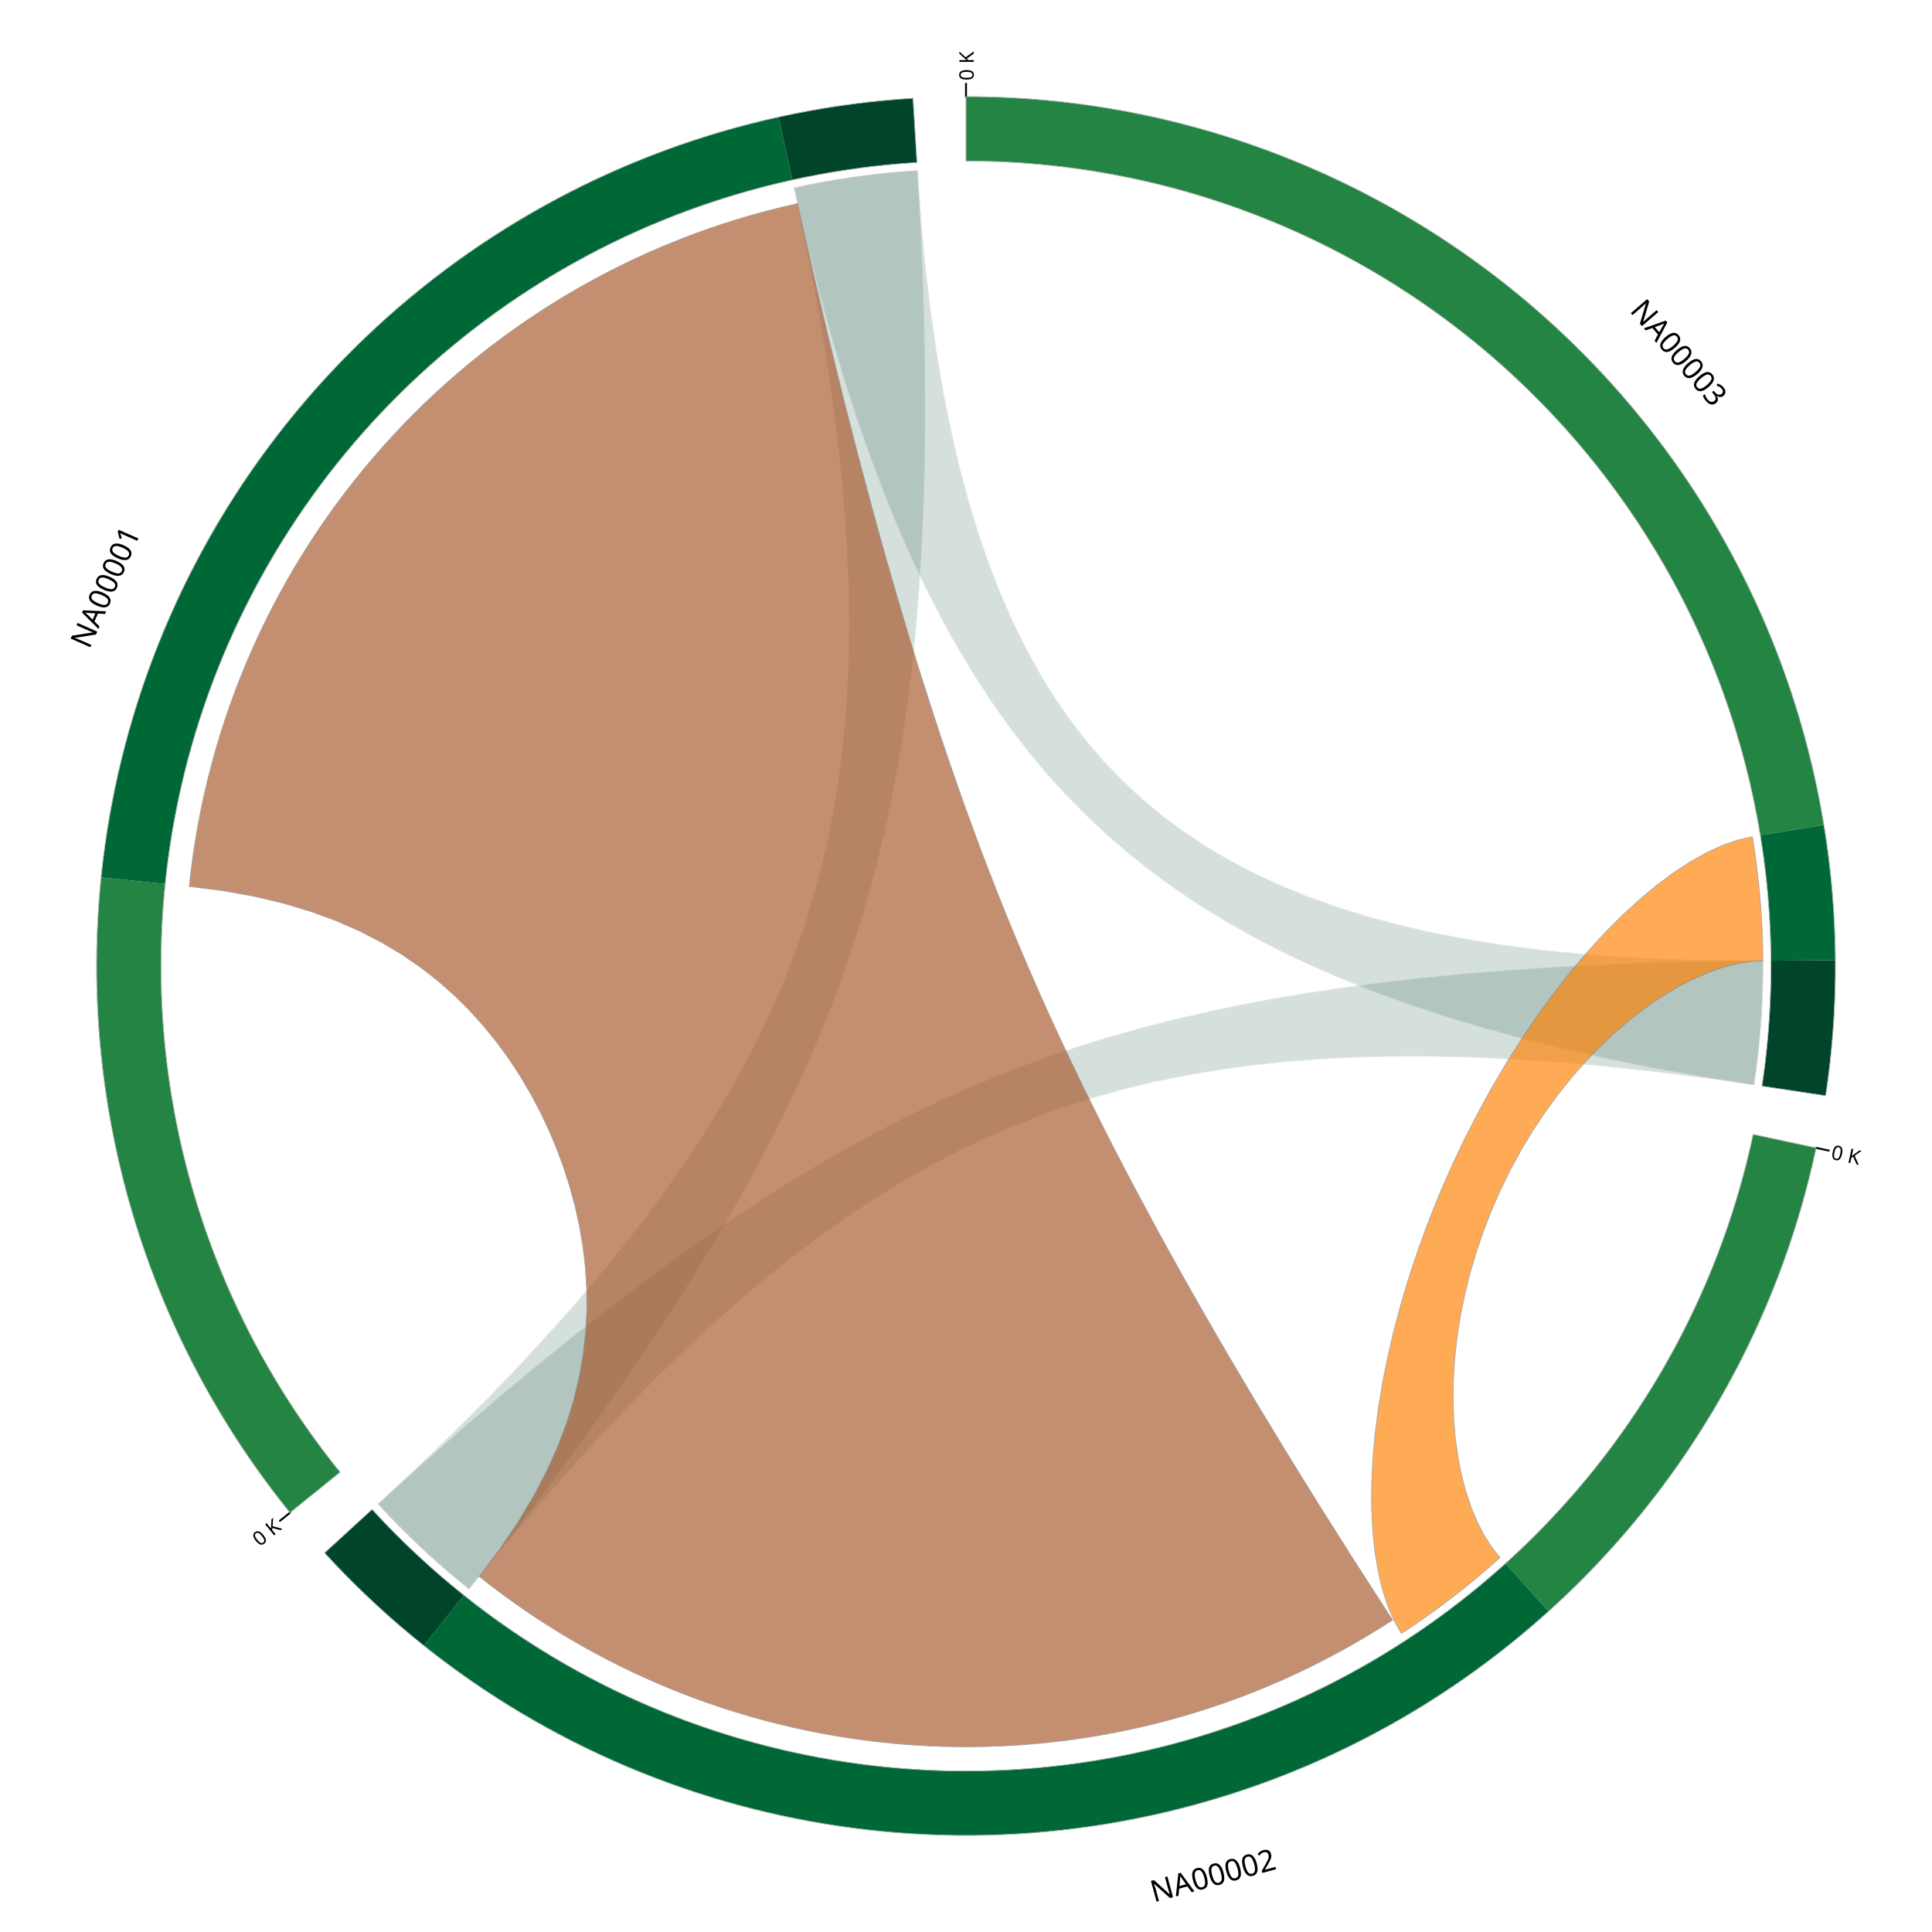
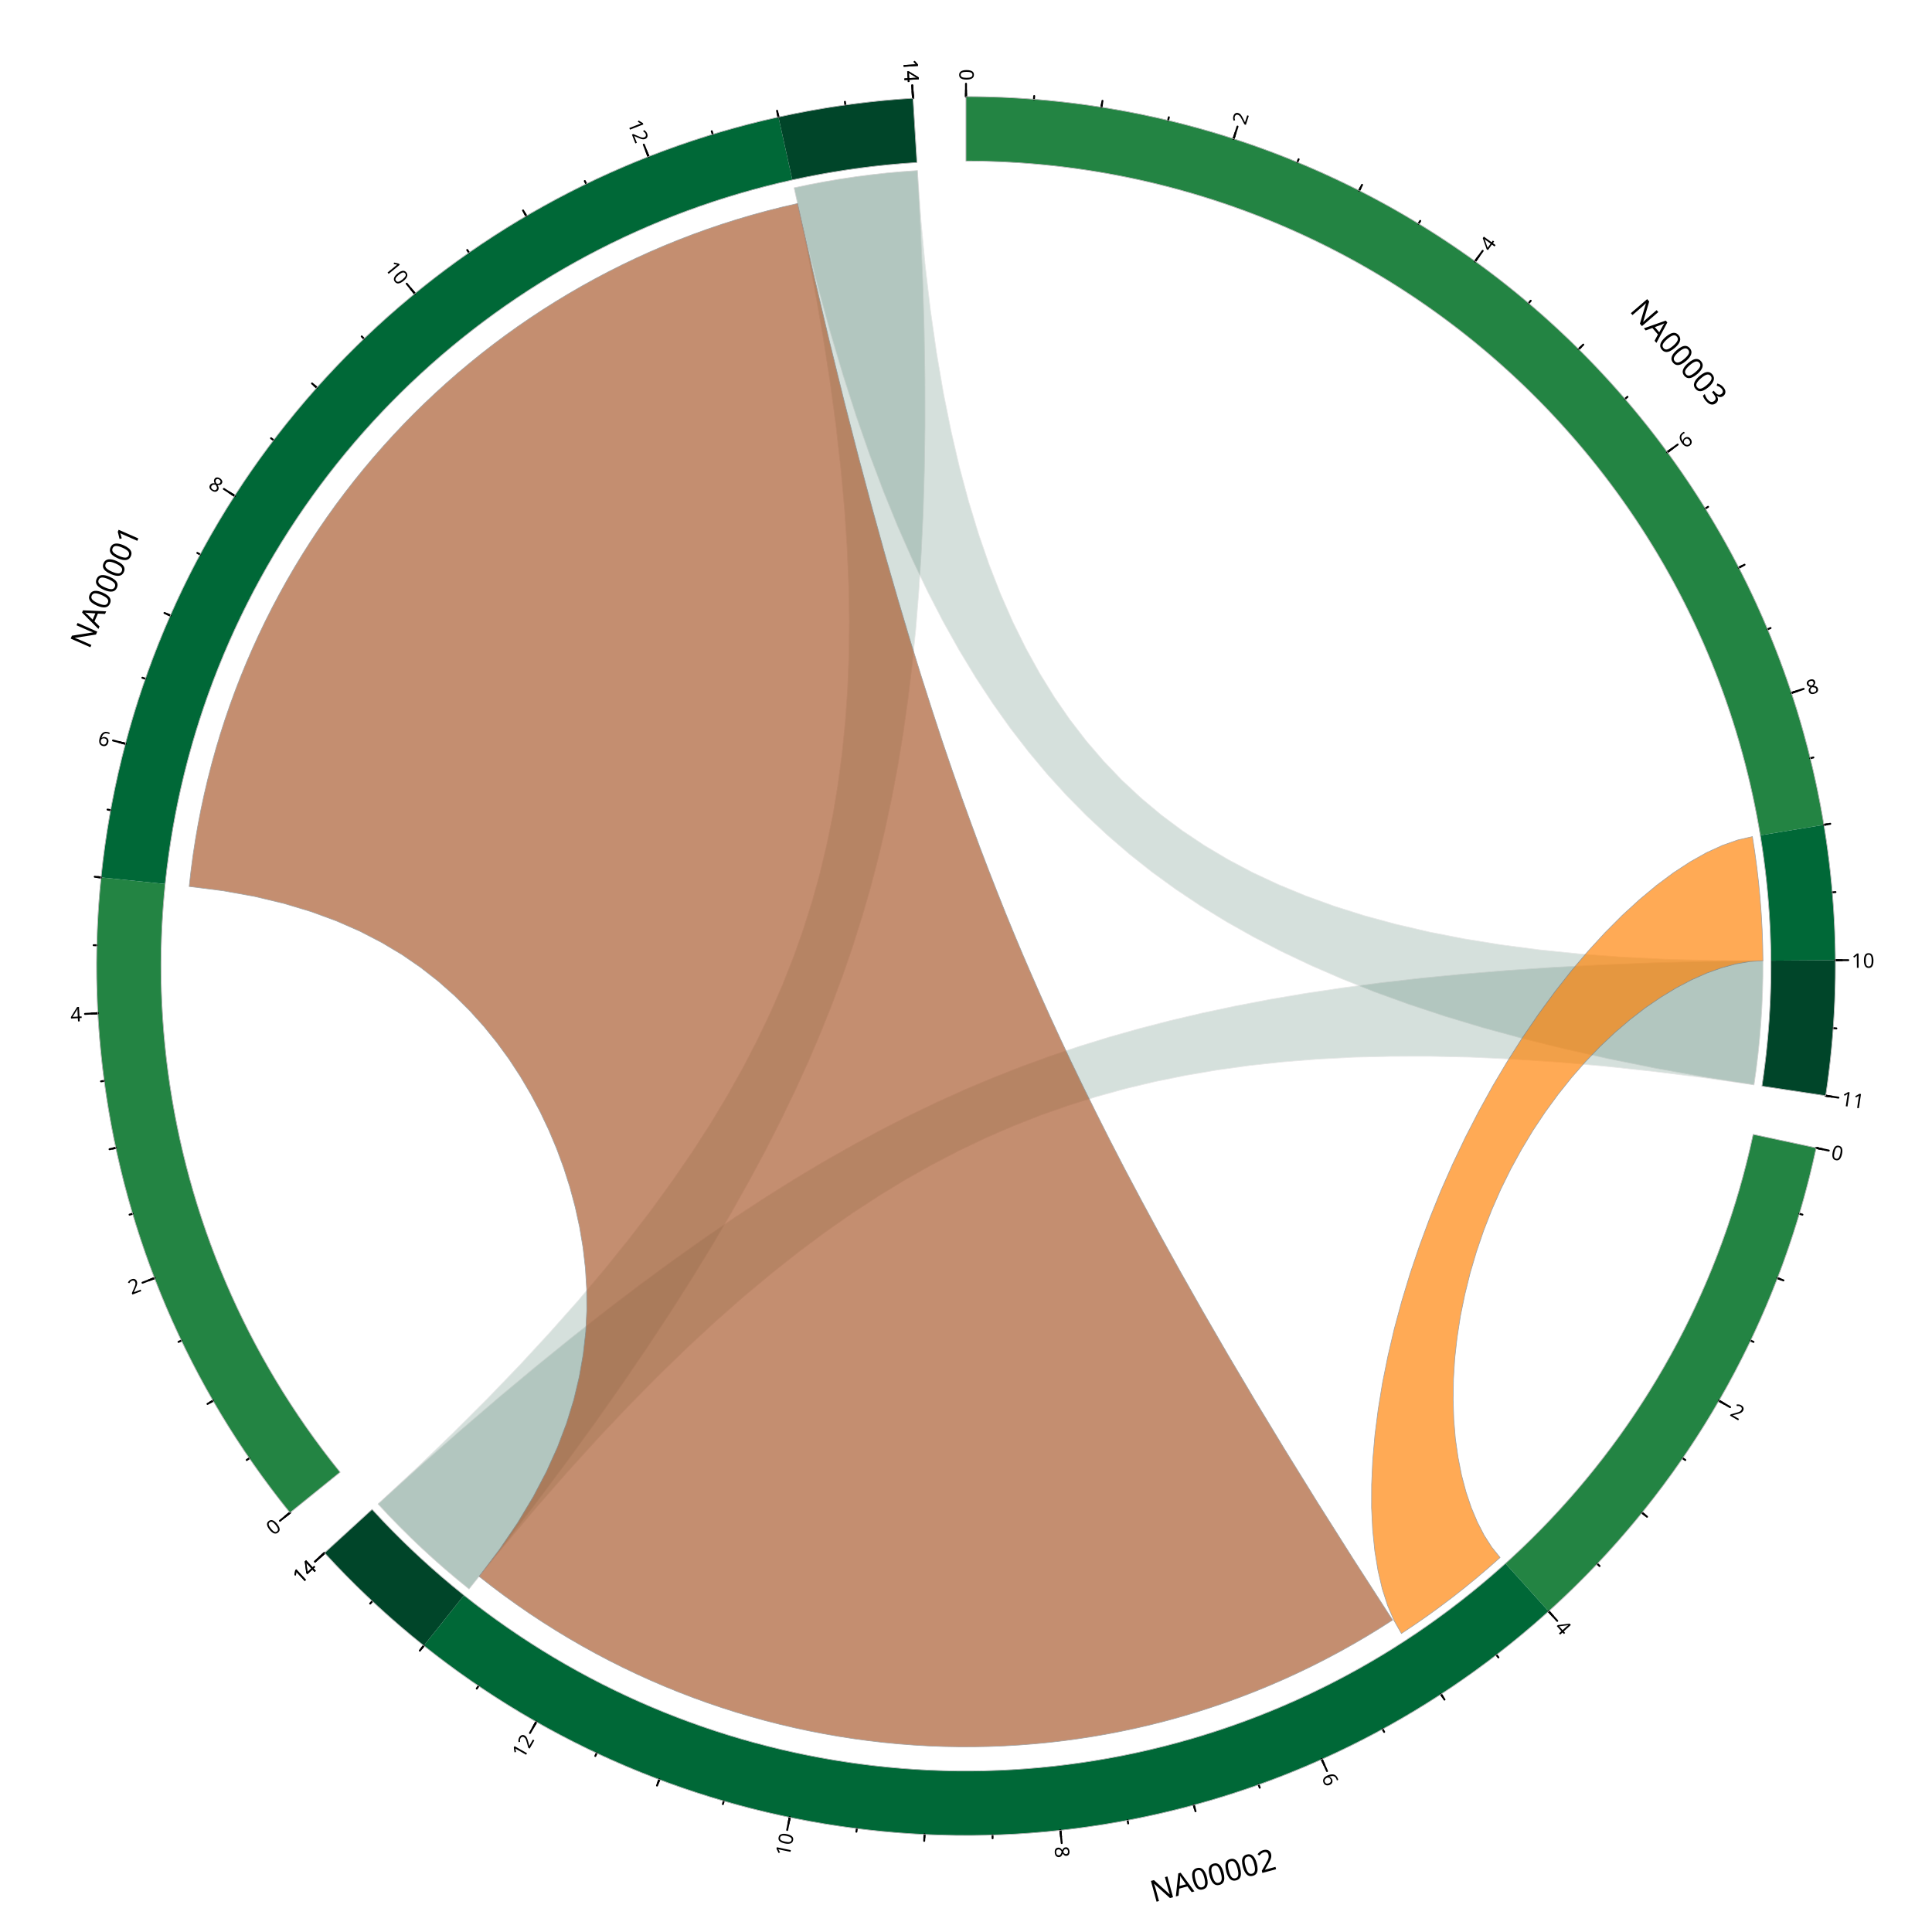
<svg xmlns="http://www.w3.org/2000/svg" width="3000px" height="3000px" version="1.1">
  <g id="bg">
    <rect x="0" y="0" width="3000px" height="3000px" style="fill:rgb(255,255,255);" />
  </g>
  <g id="ideograms">
    <path d="M1500.000,250.000 A1250.000,1250.000 40.000 0,1 2736.007,1686.510 L2834.888,1701.431 A1350.000,1350.000 0.000 0,0 1500.000,150.000 Z" style="stroke-width:1.0;stroke:rgb(189,189,189);stroke-linecap:round;fill:none;" />
    <path d="M1500.000,250.000 A1250.000,1250.000 40.000 0,1 2733.418,1297.074 L2832.092,1280.840 A1350.000,1350.000 0.000 0,0 1500.000,150.000 Z" style="stroke-linecap:round;fill:rgb(35,132,67);" />
    <path d="M2733.418,1297.074 A1250.000,1250.000 40.000 0,1 2749.972,1491.691 L2849.970,1491.026 A1350.000,1350.000 0.000 0,0 2832.092,1280.840 Z" style="stroke-linecap:round;fill:rgb(0,104,55);" />
    <path d="M2749.972,1491.691 A1250.000,1250.000 40.000 0,1 2736.007,1686.510 L2834.888,1701.431 A1350.000,1350.000 0.000 0,0 2849.970,1491.026 Z" style="stroke-linecap:round;fill:rgb(0,69,41);" />
    <text x="2594.4" y="558.4" font-size="46.8px" font-family="CMUSansSerif-DemiCondensed" style="text-anchor:middle;fill:rgb(0,0,0);" transform="rotate(409.3,2594.4,558.4)">NA00003</text>
    <line x1="1500.0" y1="150.0" x2="1500.0" y2="130.0" style="stroke-width:3.0;stroke:rgb(0,0,0);stroke-linecap:round;fill:none;" />
-     <text x="1512.0" y="125.1" font-size="31.2px" font-family="CMUSansSerif" style="text-anchor:start;fill:rgb(0,0,0);" transform="rotate(270.0,1512.0,125.1)">0 K</text>
+     <text x="1512.0" y="125.1" font-size="31.2px" font-family="CMUSansSerif" style="text-anchor:start;fill:rgb(0,0,0);" transform="rotate(270.0,1512.0,125.1)">0</text>
+     <line x1="1500.0" y1="150.0" x2="1500.0" y2="140.0" style="stroke-width:3.0;stroke:rgb(0,0,0);stroke-linecap:round;fill:none;" />
+     <line x1="1500.0" y1="150.0" x2="1500.0" y2="145.0" style="stroke-width:3.0;stroke:rgb(0,0,0);stroke-linecap:round;fill:none;" />
+     <line x1="1605.5" y1="154.1" x2="1605.9" y2="149.1" style="stroke-width:3.0;stroke:rgb(0,0,0);stroke-linecap:round;fill:none;" />
+     <line x1="1710.3" y1="166.5" x2="1711.9" y2="156.6" style="stroke-width:3.0;stroke:rgb(0,0,0);stroke-linecap:round;fill:none;" />
+     <line x1="1710.3" y1="166.5" x2="1711.1" y2="161.5" style="stroke-width:3.0;stroke:rgb(0,0,0);stroke-linecap:round;fill:none;" />
+     <line x1="1813.8" y1="187.0" x2="1815.0" y2="182.1" style="stroke-width:3.0;stroke:rgb(0,0,0);stroke-linecap:round;fill:none;" />
+     <line x1="1915.5" y1="215.5" x2="1921.6" y2="196.5" style="stroke-width:3.0;stroke:rgb(0,0,0);stroke-linecap:round;fill:none;" />
+     <text x="1934.1" y="195.3" font-size="31.2px" font-family="CMUSansSerif" style="text-anchor:start;fill:rgb(0,0,0);" transform="rotate(287.9,1934.1,195.3)">2</text>
+     <line x1="1915.5" y1="215.5" x2="1918.5" y2="206.0" style="stroke-width:3.0;stroke:rgb(0,0,0);stroke-linecap:round;fill:none;" />
+     <line x1="1915.5" y1="215.5" x2="1917.0" y2="210.8" style="stroke-width:3.0;stroke:rgb(0,0,0);stroke-linecap:round;fill:none;" />
+     <line x1="2014.5" y1="251.9" x2="2016.5" y2="247.3" style="stroke-width:3.0;stroke:rgb(0,0,0);stroke-linecap:round;fill:none;" />
+     <line x1="2110.5" y1="295.9" x2="2115.0" y2="287.0" style="stroke-width:3.0;stroke:rgb(0,0,0);stroke-linecap:round;fill:none;" />
+     <line x1="2110.5" y1="295.9" x2="2112.7" y2="291.5" style="stroke-width:3.0;stroke:rgb(0,0,0);stroke-linecap:round;fill:none;" />
+     <line x1="2202.7" y1="347.3" x2="2205.3" y2="343.0" style="stroke-width:3.0;stroke:rgb(0,0,0);stroke-linecap:round;fill:none;" />
+     <line x1="2290.6" y1="405.7" x2="2302.3" y2="389.5" style="stroke-width:3.0;stroke:rgb(0,0,0);stroke-linecap:round;fill:none;" />
+     <text x="2314.1" y="391.9" font-size="31.2px" font-family="CMUSansSerif" style="text-anchor:start;fill:rgb(0,0,0);" transform="rotate(305.8,2314.1,391.9)">4</text>
+     <line x1="2290.6" y1="405.7" x2="2296.5" y2="397.6" style="stroke-width:3.0;stroke:rgb(0,0,0);stroke-linecap:round;fill:none;" />
+     <line x1="2290.6" y1="405.7" x2="2293.5" y2="401.7" style="stroke-width:3.0;stroke:rgb(0,0,0);stroke-linecap:round;fill:none;" />
+     <line x1="2373.7" y1="470.8" x2="2376.9" y2="467.0" style="stroke-width:3.0;stroke:rgb(0,0,0);stroke-linecap:round;fill:none;" />
+     <line x1="2451.4" y1="542.2" x2="2458.5" y2="535.1" style="stroke-width:3.0;stroke:rgb(0,0,0);stroke-linecap:round;fill:none;" />
+     <line x1="2451.4" y1="542.2" x2="2454.9" y2="538.7" style="stroke-width:3.0;stroke:rgb(0,0,0);stroke-linecap:round;fill:none;" />
+     <line x1="2523.3" y1="619.5" x2="2527.1" y2="616.2" style="stroke-width:3.0;stroke:rgb(0,0,0);stroke-linecap:round;fill:none;" />
+     <line x1="2589.0" y1="702.1" x2="2605.1" y2="690.3" style="stroke-width:3.0;stroke:rgb(0,0,0);stroke-linecap:round;fill:none;" />
+     <text x="2616.2" y="697.1" font-size="31.2px" font-family="CMUSansSerif" style="text-anchor:start;fill:rgb(0,0,0);" transform="rotate(323.8,2616.2,697.1)">6</text>
+     <line x1="2589.0" y1="702.1" x2="2597.1" y2="696.2" style="stroke-width:3.0;stroke:rgb(0,0,0);stroke-linecap:round;fill:none;" />
+     <line x1="2589.0" y1="702.1" x2="2593.0" y2="699.2" style="stroke-width:3.0;stroke:rgb(0,0,0);stroke-linecap:round;fill:none;" />
+     <line x1="2648.0" y1="789.7" x2="2652.3" y2="787.0" style="stroke-width:3.0;stroke:rgb(0,0,0);stroke-linecap:round;fill:none;" />
+     <line x1="2700.0" y1="881.5" x2="2708.9" y2="876.9" style="stroke-width:3.0;stroke:rgb(0,0,0);stroke-linecap:round;fill:none;" />
+     <line x1="2700.0" y1="881.5" x2="2704.4" y2="879.2" style="stroke-width:3.0;stroke:rgb(0,0,0);stroke-linecap:round;fill:none;" />
+     <line x1="2744.6" y1="977.2" x2="2749.3" y2="975.2" style="stroke-width:3.0;stroke:rgb(0,0,0);stroke-linecap:round;fill:none;" />
+     <line x1="2781.7" y1="1076.0" x2="2800.7" y2="1069.7" style="stroke-width:3.0;stroke:rgb(0,0,0);stroke-linecap:round;fill:none;" />
+     <text x="2809.1" y="1079.6" font-size="31.2px" font-family="CMUSansSerif" style="text-anchor:start;fill:rgb(0,0,0);" transform="rotate(341.7,2809.1,1079.6)">8</text>
+     <line x1="2781.7" y1="1076.0" x2="2791.2" y2="1072.9" style="stroke-width:3.0;stroke:rgb(0,0,0);stroke-linecap:round;fill:none;" />
+     <line x1="2781.7" y1="1076.0" x2="2786.4" y2="1074.4" style="stroke-width:3.0;stroke:rgb(0,0,0);stroke-linecap:round;fill:none;" />
+     <line x1="2810.9" y1="1177.4" x2="2815.8" y2="1176.2" style="stroke-width:3.0;stroke:rgb(0,0,0);stroke-linecap:round;fill:none;" />
+     <line x1="2832.1" y1="1280.8" x2="2842.0" y2="1279.2" style="stroke-width:3.0;stroke:rgb(0,0,0);stroke-linecap:round;fill:none;" />
+     <line x1="2832.1" y1="1280.8" x2="2837.0" y2="1280.0" style="stroke-width:3.0;stroke:rgb(0,0,0);stroke-linecap:round;fill:none;" />
+     <line x1="2845.1" y1="1385.6" x2="2850.1" y2="1385.2" style="stroke-width:3.0;stroke:rgb(0,0,0);stroke-linecap:round;fill:none;" />
+     <line x1="2850.0" y1="1491.0" x2="2870.0" y2="1490.9" style="stroke-width:3.0;stroke:rgb(0,0,0);stroke-linecap:round;fill:none;" />
+     <text x="2875.0" y="1502.9" font-size="31.2px" font-family="CMUSansSerif" style="text-anchor:start;fill:rgb(0,0,0);" transform="rotate(359.6,2875.0,1502.9)">10</text>
+     <line x1="2850.0" y1="1491.0" x2="2860.0" y2="1491.0" style="stroke-width:3.0;stroke:rgb(0,0,0);stroke-linecap:round;fill:none;" />
+     <line x1="2850.0" y1="1491.0" x2="2855.0" y2="1491.0" style="stroke-width:3.0;stroke:rgb(0,0,0);stroke-linecap:round;fill:none;" />
+     <line x1="2846.5" y1="1596.5" x2="2851.5" y2="1596.9" style="stroke-width:3.0;stroke:rgb(0,0,0);stroke-linecap:round;fill:none;" />
+     <line x1="2834.9" y1="1701.4" x2="2844.8" y2="1702.9" style="stroke-width:3.0;stroke:rgb(0,0,0);stroke-linecap:round;fill:none;" />
+     <line x1="2834.9" y1="1701.4" x2="2839.8" y2="1702.2" style="stroke-width:3.0;stroke:rgb(0,0,0);stroke-linecap:round;fill:none;" />
+     <line x1="2834.9" y1="1701.4" x2="2854.7" y2="1704.4" style="stroke-width:3.0;stroke:rgb(0,0,0);stroke-linecap:round;fill:none;" />
+     <text x="2857.8" y="1716.5" font-size="31.2px" font-family="CMUSansSerif" style="text-anchor:start;fill:rgb(0,0,0);" transform="rotate(8.6,2857.8,1716.5)">11</text>
    <path d="M1500.000,250.000 A1250.000,1250.000 40.000 0,1 2736.007,1686.510 L2834.888,1701.431 A1350.000,1350.000 0.000 0,0 1500.000,150.000 Z" style="stroke-width:1.0;stroke:rgb(189,189,189);stroke-linecap:round;fill:none;" />
    <path d="M2722.338,1761.515 A1250.000,1250.000 40.000 0,1 577.771,2343.797 L503.992,2411.301 A1350.000,1350.000 0.000 0,0 2820.125,1782.436 Z" style="stroke-width:1.0;stroke:rgb(189,189,189);stroke-linecap:round;fill:none;" />
    <path d="M2722.338,1761.515 A1250.000,1250.000 40.000 0,1 2337.648,2427.818 L2404.659,2502.044 A1350.000,1350.000 0.000 0,0 2820.125,1782.436 Z" style="stroke-linecap:round;fill:rgb(35,132,67);" />
    <path d="M2337.648,2427.818 A1250.000,1250.000 40.000 0,1 720.474,2477.159 L658.112,2555.331 A1350.000,1350.000 0.000 0,0 2404.659,2502.044 Z" style="stroke-linecap:round;fill:rgb(0,104,55);" />
    <path d="M720.474,2477.159 A1250.000,1250.000 40.000 0,1 577.771,2343.797 L503.992,2411.301 A1350.000,1350.000 0.000 0,0 658.112,2555.331 Z" style="stroke-linecap:round;fill:rgb(0,69,41);" />
    <text x="1887.7" y="2928.0" font-size="46.8px" font-family="CMUSansSerif-DemiCondensed" style="text-anchor:middle;fill:rgb(0,0,0);" transform="rotate(-15.2,1887.7,2928.0)">NA00002</text>
    <line x1="2820.1" y1="1782.4" x2="2839.7" y2="1786.6" style="stroke-width:3.0;stroke:rgb(0,0,0);stroke-linecap:round;fill:none;" />
-     <text x="2842.0" y="1799.4" font-size="31.2px" font-family="CMUSansSerif" style="text-anchor:start;fill:rgb(0,0,0);" transform="rotate(12.1,2842.0,1799.4)">0 K</text>
+     <text x="2842.0" y="1799.4" font-size="31.2px" font-family="CMUSansSerif" style="text-anchor:start;fill:rgb(0,0,0);" transform="rotate(12.1,2842.0,1799.4)">0</text>
+     <line x1="2820.1" y1="1782.4" x2="2829.9" y2="1784.5" style="stroke-width:3.0;stroke:rgb(0,0,0);stroke-linecap:round;fill:none;" />
+     <line x1="2820.1" y1="1782.4" x2="2825.0" y2="1783.5" style="stroke-width:3.0;stroke:rgb(0,0,0);stroke-linecap:round;fill:none;" />
+     <line x1="2794.0" y1="1884.7" x2="2798.8" y2="1886.1" style="stroke-width:3.0;stroke:rgb(0,0,0);stroke-linecap:round;fill:none;" />
+     <line x1="2760.0" y1="1984.6" x2="2769.3" y2="1988.2" style="stroke-width:3.0;stroke:rgb(0,0,0);stroke-linecap:round;fill:none;" />
+     <line x1="2760.0" y1="1984.6" x2="2764.7" y2="1986.4" style="stroke-width:3.0;stroke:rgb(0,0,0);stroke-linecap:round;fill:none;" />
+     <line x1="2718.3" y1="2081.6" x2="2722.8" y2="2083.7" style="stroke-width:3.0;stroke:rgb(0,0,0);stroke-linecap:round;fill:none;" />
+     <line x1="2669.1" y1="2175.0" x2="2686.5" y2="2185.0" style="stroke-width:3.0;stroke:rgb(0,0,0);stroke-linecap:round;fill:none;" />
+     <text x="2685.0" y="2197.4" font-size="31.2px" font-family="CMUSansSerif" style="text-anchor:start;fill:rgb(0,0,0);" transform="rotate(30.0,2685.0,2197.4)">2</text>
+     <line x1="2669.1" y1="2175.0" x2="2677.8" y2="2180.0" style="stroke-width:3.0;stroke:rgb(0,0,0);stroke-linecap:round;fill:none;" />
+     <line x1="2669.1" y1="2175.0" x2="2673.5" y2="2177.5" style="stroke-width:3.0;stroke:rgb(0,0,0);stroke-linecap:round;fill:none;" />
+     <line x1="2612.8" y1="2264.3" x2="2616.9" y2="2267.1" style="stroke-width:3.0;stroke:rgb(0,0,0);stroke-linecap:round;fill:none;" />
+     <line x1="2549.7" y1="2348.9" x2="2557.5" y2="2355.2" style="stroke-width:3.0;stroke:rgb(0,0,0);stroke-linecap:round;fill:none;" />
+     <line x1="2549.7" y1="2348.9" x2="2553.6" y2="2352.0" style="stroke-width:3.0;stroke:rgb(0,0,0);stroke-linecap:round;fill:none;" />
+     <line x1="2480.2" y1="2428.3" x2="2483.8" y2="2431.7" style="stroke-width:3.0;stroke:rgb(0,0,0);stroke-linecap:round;fill:none;" />
+     <line x1="2404.7" y1="2502.0" x2="2418.1" y2="2516.9" style="stroke-width:3.0;stroke:rgb(0,0,0);stroke-linecap:round;fill:none;" />
+     <text x="2413.2" y="2527.9" font-size="31.2px" font-family="CMUSansSerif" style="text-anchor:start;fill:rgb(0,0,0);" transform="rotate(47.9,2413.2,2527.9)">4</text>
+     <line x1="2404.7" y1="2502.0" x2="2411.4" y2="2509.5" style="stroke-width:3.0;stroke:rgb(0,0,0);stroke-linecap:round;fill:none;" />
+     <line x1="2404.7" y1="2502.0" x2="2408.0" y2="2505.8" style="stroke-width:3.0;stroke:rgb(0,0,0);stroke-linecap:round;fill:none;" />
+     <line x1="2323.6" y1="2569.7" x2="2326.7" y2="2573.6" style="stroke-width:3.0;stroke:rgb(0,0,0);stroke-linecap:round;fill:none;" />
+     <line x1="2237.5" y1="2630.7" x2="2243.0" y2="2639.1" style="stroke-width:3.0;stroke:rgb(0,0,0);stroke-linecap:round;fill:none;" />
+     <line x1="2237.5" y1="2630.7" x2="2240.3" y2="2634.9" style="stroke-width:3.0;stroke:rgb(0,0,0);stroke-linecap:round;fill:none;" />
+     <line x1="2146.9" y1="2684.9" x2="2149.3" y2="2689.3" style="stroke-width:3.0;stroke:rgb(0,0,0);stroke-linecap:round;fill:none;" />
+     <line x1="2052.4" y1="2731.8" x2="2060.6" y2="2750.1" style="stroke-width:3.0;stroke:rgb(0,0,0);stroke-linecap:round;fill:none;" />
+     <text x="2051.6" y="2759.5" font-size="31.2px" font-family="CMUSansSerif" style="text-anchor:start;fill:rgb(0,0,0);" transform="rotate(65.8,2051.6,2759.5)">6</text>
+     <line x1="2052.4" y1="2731.8" x2="2056.5" y2="2740.9" style="stroke-width:3.0;stroke:rgb(0,0,0);stroke-linecap:round;fill:none;" />
+     <line x1="2052.4" y1="2731.8" x2="2054.4" y2="2736.4" style="stroke-width:3.0;stroke:rgb(0,0,0);stroke-linecap:round;fill:none;" />
+     <line x1="1954.4" y1="2771.2" x2="1956.1" y2="2775.9" style="stroke-width:3.0;stroke:rgb(0,0,0);stroke-linecap:round;fill:none;" />
+     <line x1="1853.7" y1="2802.8" x2="1856.4" y2="2812.5" style="stroke-width:3.0;stroke:rgb(0,0,0);stroke-linecap:round;fill:none;" />
+     <line x1="1853.7" y1="2802.8" x2="1855.0" y2="2807.7" style="stroke-width:3.0;stroke:rgb(0,0,0);stroke-linecap:round;fill:none;" />
+     <line x1="1750.9" y1="2826.5" x2="1751.8" y2="2831.4" style="stroke-width:3.0;stroke:rgb(0,0,0);stroke-linecap:round;fill:none;" />
+     <line x1="1646.5" y1="2842.0" x2="1648.6" y2="2861.9" style="stroke-width:3.0;stroke:rgb(0,0,0);stroke-linecap:round;fill:none;" />
+     <text x="1637.2" y="2868.1" font-size="31.2px" font-family="CMUSansSerif" style="text-anchor:start;fill:rgb(0,0,0);" transform="rotate(83.8,1637.2,2868.1)">8</text>
+     <line x1="1646.5" y1="2842.0" x2="1647.6" y2="2852.0" style="stroke-width:3.0;stroke:rgb(0,0,0);stroke-linecap:round;fill:none;" />
+     <line x1="1646.5" y1="2842.0" x2="1647.0" y2="2847.0" style="stroke-width:3.0;stroke:rgb(0,0,0);stroke-linecap:round;fill:none;" />
+     <line x1="1541.2" y1="2849.4" x2="1541.3" y2="2854.4" style="stroke-width:3.0;stroke:rgb(0,0,0);stroke-linecap:round;fill:none;" />
+     <line x1="1435.6" y1="2848.5" x2="1435.1" y2="2858.5" style="stroke-width:3.0;stroke:rgb(0,0,0);stroke-linecap:round;fill:none;" />
+     <line x1="1435.6" y1="2848.5" x2="1435.4" y2="2853.5" style="stroke-width:3.0;stroke:rgb(0,0,0);stroke-linecap:round;fill:none;" />
+     <line x1="1330.5" y1="2839.3" x2="1329.8" y2="2844.3" style="stroke-width:3.0;stroke:rgb(0,0,0);stroke-linecap:round;fill:none;" />
+     <line x1="1226.3" y1="2822.0" x2="1222.3" y2="2841.6" style="stroke-width:3.0;stroke:rgb(0,0,0);stroke-linecap:round;fill:none;" />
+     <text x="1233.0" y="2848.8" font-size="31.2px" font-family="CMUSansSerif" style="text-anchor:end;fill:rgb(0,0,0);" transform="rotate(-78.3,1233.0,2848.8)">10</text>
+     <line x1="1226.3" y1="2822.0" x2="1224.3" y2="2831.8" style="stroke-width:3.0;stroke:rgb(0,0,0);stroke-linecap:round;fill:none;" />
+     <line x1="1226.3" y1="2822.0" x2="1225.3" y2="2826.9" style="stroke-width:3.0;stroke:rgb(0,0,0);stroke-linecap:round;fill:none;" />
+     <line x1="1123.9" y1="2796.6" x2="1122.5" y2="2801.4" style="stroke-width:3.0;stroke:rgb(0,0,0);stroke-linecap:round;fill:none;" />
+     <line x1="1023.8" y1="2763.2" x2="1020.2" y2="2772.6" style="stroke-width:3.0;stroke:rgb(0,0,0);stroke-linecap:round;fill:none;" />
+     <line x1="1023.8" y1="2763.2" x2="1022.0" y2="2767.9" style="stroke-width:3.0;stroke:rgb(0,0,0);stroke-linecap:round;fill:none;" />
+     <line x1="926.5" y1="2722.1" x2="924.4" y2="2726.7" style="stroke-width:3.0;stroke:rgb(0,0,0);stroke-linecap:round;fill:none;" />
+     <line x1="832.8" y1="2673.6" x2="822.9" y2="2691.0" style="stroke-width:3.0;stroke:rgb(0,0,0);stroke-linecap:round;fill:none;" />
+     <text x="830.5" y="2701.0" font-size="31.2px" font-family="CMUSansSerif" style="text-anchor:end;fill:rgb(0,0,0);" transform="rotate(-60.4,830.5,2701.0)">12</text>
+     <line x1="832.8" y1="2673.6" x2="827.8" y2="2682.3" style="stroke-width:3.0;stroke:rgb(0,0,0);stroke-linecap:round;fill:none;" />
+     <line x1="832.8" y1="2673.6" x2="830.3" y2="2677.9" style="stroke-width:3.0;stroke:rgb(0,0,0);stroke-linecap:round;fill:none;" />
+     <line x1="743.1" y1="2617.9" x2="740.3" y2="2622.0" style="stroke-width:3.0;stroke:rgb(0,0,0);stroke-linecap:round;fill:none;" />
+     <line x1="658.1" y1="2555.3" x2="651.9" y2="2563.1" style="stroke-width:3.0;stroke:rgb(0,0,0);stroke-linecap:round;fill:none;" />
+     <line x1="658.1" y1="2555.3" x2="655.0" y2="2559.2" style="stroke-width:3.0;stroke:rgb(0,0,0);stroke-linecap:round;fill:none;" />
+     <line x1="578.2" y1="2486.3" x2="574.8" y2="2490.0" style="stroke-width:3.0;stroke:rgb(0,0,0);stroke-linecap:round;fill:none;" />
+     <line x1="504.0" y1="2411.3" x2="489.2" y2="2424.8" style="stroke-width:3.0;stroke:rgb(0,0,0);stroke-linecap:round;fill:none;" />
+     <text x="493.3" y="2436.6" font-size="31.2px" font-family="CMUSansSerif" style="text-anchor:end;fill:rgb(0,0,0);" transform="rotate(-42.5,493.3,2436.6)">14</text>
+     <line x1="504.0" y1="2411.3" x2="496.6" y2="2418.1" style="stroke-width:3.0;stroke:rgb(0,0,0);stroke-linecap:round;fill:none;" />
+     <line x1="504.0" y1="2411.3" x2="500.3" y2="2414.7" style="stroke-width:3.0;stroke:rgb(0,0,0);stroke-linecap:round;fill:none;" />
+     <line x1="504.0" y1="2411.3" x2="489.2" y2="2424.8" style="stroke-width:3.0;stroke:rgb(0,0,0);stroke-linecap:round;fill:none;" />
+     <text x="493.3" y="2436.6" font-size="31.2px" font-family="CMUSansSerif" style="text-anchor:end;fill:rgb(0,0,0);" transform="rotate(-42.5,493.3,2436.6)">14</text>
    <path d="M2722.338,1761.515 A1250.000,1250.000 40.000 0,1 577.771,2343.797 L503.992,2411.301 A1350.000,1350.000 0.000 0,0 2820.125,1782.436 Z" style="stroke-width:1.0;stroke:rgb(189,189,189);stroke-linecap:round;fill:none;" />
    <path d="M528.045,2286.005 A1250.000,1250.000 40.000 0,1 1423.795,252.325 L1417.699,152.511 A1350.000,1350.000 0.000 0,0 450.288,2348.885 Z" style="stroke-width:1.0;stroke:rgb(189,189,189);stroke-linecap:round;fill:none;" />
    <path d="M528.045,2286.005 A1250.000,1250.000 40.000 0,1 256.505,1372.645 L157.025,1362.457 A1350.000,1350.000 0.000 0,0 450.288,2348.885 Z" style="stroke-linecap:round;fill:rgb(35,132,67);" />
    <path d="M256.505,1372.645 A1250.000,1250.000 40.000 0,1 1230.365,279.428 L1208.794,181.782 A1350.000,1350.000 0.000 0,0 157.025,1362.457 Z" style="stroke-linecap:round;fill:rgb(0,104,55);" />
    <path d="M1230.365,279.428 A1250.000,1250.000 40.000 0,1 1423.795,252.325 L1417.699,152.511 A1350.000,1350.000 0.000 0,0 1208.794,181.782 Z" style="stroke-linecap:round;fill:rgb(0,69,41);" />
    <text x="178.7" y="918.0" font-size="46.8px" font-family="CMUSansSerif-DemiCondensed" style="text-anchor:middle;fill:rgb(0,0,0);" transform="rotate(-66.2,178.7,918.0)">NA00001</text>
    <line x1="450.3" y1="2348.9" x2="434.7" y2="2361.5" style="stroke-width:3.0;stroke:rgb(0,0,0);stroke-linecap:round;fill:none;" />
-     <text x="438.4" y="2373.9" font-size="31.2px" font-family="CMUSansSerif" style="text-anchor:end;fill:rgb(0,0,0);" transform="rotate(-39.0,438.4,2373.9)">0 K</text>
+     <text x="438.4" y="2373.9" font-size="31.2px" font-family="CMUSansSerif" style="text-anchor:end;fill:rgb(0,0,0);" transform="rotate(-39.0,438.4,2373.9)">0</text>
+     <line x1="450.3" y1="2348.9" x2="442.5" y2="2355.2" style="stroke-width:3.0;stroke:rgb(0,0,0);stroke-linecap:round;fill:none;" />
+     <line x1="450.3" y1="2348.9" x2="446.4" y2="2352.0" style="stroke-width:3.0;stroke:rgb(0,0,0);stroke-linecap:round;fill:none;" />
+     <line x1="387.2" y1="2264.3" x2="383.1" y2="2267.1" style="stroke-width:3.0;stroke:rgb(0,0,0);stroke-linecap:round;fill:none;" />
+     <line x1="330.9" y1="2175.0" x2="322.2" y2="2180.0" style="stroke-width:3.0;stroke:rgb(0,0,0);stroke-linecap:round;fill:none;" />
+     <line x1="330.9" y1="2175.0" x2="326.5" y2="2177.5" style="stroke-width:3.0;stroke:rgb(0,0,0);stroke-linecap:round;fill:none;" />
+     <line x1="281.7" y1="2081.6" x2="277.2" y2="2083.7" style="stroke-width:3.0;stroke:rgb(0,0,0);stroke-linecap:round;fill:none;" />
+     <line x1="240.0" y1="1984.6" x2="221.3" y2="1991.8" style="stroke-width:3.0;stroke:rgb(0,0,0);stroke-linecap:round;fill:none;" />
+     <text x="220.8" y="2004.3" font-size="31.2px" font-family="CMUSansSerif" style="text-anchor:end;fill:rgb(0,0,0);" transform="rotate(-21.0,220.8,2004.3)">2</text>
+     <line x1="240.0" y1="1984.6" x2="230.7" y2="1988.2" style="stroke-width:3.0;stroke:rgb(0,0,0);stroke-linecap:round;fill:none;" />
+     <line x1="240.0" y1="1984.6" x2="235.3" y2="1986.4" style="stroke-width:3.0;stroke:rgb(0,0,0);stroke-linecap:round;fill:none;" />
+     <line x1="206.0" y1="1884.7" x2="201.2" y2="1886.1" style="stroke-width:3.0;stroke:rgb(0,0,0);stroke-linecap:round;fill:none;" />
+     <line x1="179.9" y1="1782.4" x2="170.1" y2="1784.5" style="stroke-width:3.0;stroke:rgb(0,0,0);stroke-linecap:round;fill:none;" />
+     <line x1="179.9" y1="1782.4" x2="175.0" y2="1783.5" style="stroke-width:3.0;stroke:rgb(0,0,0);stroke-linecap:round;fill:none;" />
+     <line x1="161.8" y1="1678.4" x2="156.9" y2="1679.1" style="stroke-width:3.0;stroke:rgb(0,0,0);stroke-linecap:round;fill:none;" />
+     <line x1="152.0" y1="1573.3" x2="132.0" y2="1574.4" style="stroke-width:3.0;stroke:rgb(0,0,0);stroke-linecap:round;fill:none;" />
+     <text x="127.7" y="1585.7" font-size="31.2px" font-family="CMUSansSerif" style="text-anchor:end;fill:rgb(0,0,0);" transform="rotate(-3.1,127.7,1585.7)">4</text>
+     <line x1="152.0" y1="1573.3" x2="142.0" y2="1573.9" style="stroke-width:3.0;stroke:rgb(0,0,0);stroke-linecap:round;fill:none;" />
+     <line x1="152.0" y1="1573.3" x2="147.0" y2="1573.6" style="stroke-width:3.0;stroke:rgb(0,0,0);stroke-linecap:round;fill:none;" />
+     <line x1="150.4" y1="1467.8" x2="145.4" y2="1467.7" style="stroke-width:3.0;stroke:rgb(0,0,0);stroke-linecap:round;fill:none;" />
+     <line x1="157.0" y1="1362.5" x2="147.1" y2="1361.4" style="stroke-width:3.0;stroke:rgb(0,0,0);stroke-linecap:round;fill:none;" />
+     <line x1="157.0" y1="1362.5" x2="152.1" y2="1361.9" style="stroke-width:3.0;stroke:rgb(0,0,0);stroke-linecap:round;fill:none;" />
+     <line x1="171.9" y1="1258.0" x2="167.0" y2="1257.1" style="stroke-width:3.0;stroke:rgb(0,0,0);stroke-linecap:round;fill:none;" />
+     <line x1="194.8" y1="1154.9" x2="175.5" y2="1149.8" style="stroke-width:3.0;stroke:rgb(0,0,0);stroke-linecap:round;fill:none;" />
+     <text x="167.7" y="1160.2" font-size="31.2px" font-family="CMUSansSerif" style="text-anchor:end;fill:rgb(0,0,0);" transform="rotate(14.8,167.7,1160.2)">6</text>
+     <line x1="194.8" y1="1154.9" x2="185.2" y2="1152.4" style="stroke-width:3.0;stroke:rgb(0,0,0);stroke-linecap:round;fill:none;" />
+     <line x1="194.8" y1="1154.9" x2="190.0" y2="1153.7" style="stroke-width:3.0;stroke:rgb(0,0,0);stroke-linecap:round;fill:none;" />
+     <line x1="225.8" y1="1054.0" x2="221.1" y2="1052.4" style="stroke-width:3.0;stroke:rgb(0,0,0);stroke-linecap:round;fill:none;" />
+     <line x1="264.5" y1="955.8" x2="255.4" y2="951.8" style="stroke-width:3.0;stroke:rgb(0,0,0);stroke-linecap:round;fill:none;" />
+     <line x1="264.5" y1="955.8" x2="260.0" y2="953.8" style="stroke-width:3.0;stroke:rgb(0,0,0);stroke-linecap:round;fill:none;" />
+     <line x1="310.8" y1="861.0" x2="306.4" y2="858.6" style="stroke-width:3.0;stroke:rgb(0,0,0);stroke-linecap:round;fill:none;" />
+     <line x1="364.4" y1="770.0" x2="347.6" y2="759.2" style="stroke-width:3.0;stroke:rgb(0,0,0);stroke-linecap:round;fill:none;" />
+     <text x="336.9" y="766.6" font-size="31.2px" font-family="CMUSansSerif" style="text-anchor:end;fill:rgb(0,0,0);" transform="rotate(32.7,336.9,766.6)">8</text>
+     <line x1="364.4" y1="770.0" x2="356.0" y2="764.6" style="stroke-width:3.0;stroke:rgb(0,0,0);stroke-linecap:round;fill:none;" />
+     <line x1="364.4" y1="770.0" x2="360.2" y2="767.3" style="stroke-width:3.0;stroke:rgb(0,0,0);stroke-linecap:round;fill:none;" />
+     <line x1="424.9" y1="683.5" x2="420.9" y2="680.5" style="stroke-width:3.0;stroke:rgb(0,0,0);stroke-linecap:round;fill:none;" />
+     <line x1="492.0" y1="602.0" x2="484.5" y2="595.4" style="stroke-width:3.0;stroke:rgb(0,0,0);stroke-linecap:round;fill:none;" />
+     <line x1="492.0" y1="602.0" x2="488.2" y2="598.7" style="stroke-width:3.0;stroke:rgb(0,0,0);stroke-linecap:round;fill:none;" />
+     <line x1="565.2" y1="526.0" x2="561.7" y2="522.4" style="stroke-width:3.0;stroke:rgb(0,0,0);stroke-linecap:round;fill:none;" />
+     <line x1="644.2" y1="456.0" x2="631.5" y2="440.5" style="stroke-width:3.0;stroke:rgb(0,0,0);stroke-linecap:round;fill:none;" />
+     <text x="619.1" y="444.3" font-size="31.2px" font-family="CMUSansSerif" style="text-anchor:end;fill:rgb(0,0,0);" transform="rotate(50.7,619.1,444.3)">10</text>
+     <line x1="644.2" y1="456.0" x2="637.8" y2="448.2" style="stroke-width:3.0;stroke:rgb(0,0,0);stroke-linecap:round;fill:none;" />
+     <line x1="644.2" y1="456.0" x2="641.0" y2="452.1" style="stroke-width:3.0;stroke:rgb(0,0,0);stroke-linecap:round;fill:none;" />
+     <line x1="728.3" y1="392.3" x2="725.5" y2="388.2" style="stroke-width:3.0;stroke:rgb(0,0,0);stroke-linecap:round;fill:none;" />
+     <line x1="817.2" y1="335.4" x2="812.2" y2="326.8" style="stroke-width:3.0;stroke:rgb(0,0,0);stroke-linecap:round;fill:none;" />
+     <line x1="817.2" y1="335.4" x2="814.7" y2="331.1" style="stroke-width:3.0;stroke:rgb(0,0,0);stroke-linecap:round;fill:none;" />
+     <line x1="910.3" y1="285.6" x2="908.1" y2="281.1" style="stroke-width:3.0;stroke:rgb(0,0,0);stroke-linecap:round;fill:none;" />
+     <line x1="1007.0" y1="243.2" x2="999.7" y2="224.6" style="stroke-width:3.0;stroke:rgb(0,0,0);stroke-linecap:round;fill:none;" />
+     <text x="987.2" y="224.2" font-size="31.2px" font-family="CMUSansSerif" style="text-anchor:end;fill:rgb(0,0,0);" transform="rotate(68.6,987.2,224.2)">12</text>
+     <line x1="1007.0" y1="243.2" x2="1003.3" y2="233.9" style="stroke-width:3.0;stroke:rgb(0,0,0);stroke-linecap:round;fill:none;" />
+     <line x1="1007.0" y1="243.2" x2="1005.2" y2="238.6" style="stroke-width:3.0;stroke:rgb(0,0,0);stroke-linecap:round;fill:none;" />
+     <line x1="1106.7" y1="208.6" x2="1105.2" y2="203.8" style="stroke-width:3.0;stroke:rgb(0,0,0);stroke-linecap:round;fill:none;" />
+     <line x1="1208.8" y1="181.8" x2="1206.6" y2="172.0" style="stroke-width:3.0;stroke:rgb(0,0,0);stroke-linecap:round;fill:none;" />
+     <line x1="1208.8" y1="181.8" x2="1207.7" y2="176.9" style="stroke-width:3.0;stroke:rgb(0,0,0);stroke-linecap:round;fill:none;" />
+     <line x1="1312.7" y1="163.1" x2="1312.0" y2="158.1" style="stroke-width:3.0;stroke:rgb(0,0,0);stroke-linecap:round;fill:none;" />
+     <line x1="1417.7" y1="152.5" x2="1416.5" y2="132.5" style="stroke-width:3.0;stroke:rgb(0,0,0);stroke-linecap:round;fill:none;" />
+     <text x="1404.7" y="128.3" font-size="31.2px" font-family="CMUSansSerif" style="text-anchor:end;fill:rgb(0,0,0);" transform="rotate(86.5,1404.7,128.3)">14</text>
+     <line x1="1417.7" y1="152.5" x2="1417.1" y2="142.5" style="stroke-width:3.0;stroke:rgb(0,0,0);stroke-linecap:round;fill:none;" />
+     <line x1="1417.7" y1="152.5" x2="1417.4" y2="147.5" style="stroke-width:3.0;stroke:rgb(0,0,0);stroke-linecap:round;fill:none;" />
+     <line x1="1417.7" y1="152.5" x2="1416.5" y2="132.5" style="stroke-width:3.0;stroke:rgb(0,0,0);stroke-linecap:round;fill:none;" />
+     <text x="1404.7" y="128.3" font-size="31.2px" font-family="CMUSansSerif" style="text-anchor:end;fill:rgb(0,0,0);" transform="rotate(86.5,1404.7,128.3)">14</text>
    <path d="M528.045,2286.005 A1250.000,1250.000 40.000 0,1 1423.795,252.325 L1417.699,152.511 A1350.000,1350.000 0.000 0,0 450.288,2348.885 Z" style="stroke-width:1.0;stroke:rgb(189,189,189);stroke-linecap:round;fill:none;" />
  </g>
  <g id="track_1">
    <path d="M 1233.062,291.633 A 1237.500,1237.500 0.00 0,1 1424.6,264.8 L 1424.6,264.8 1429.3,351.9 1432.8,434.9 1435.1,514.0 1436.3,589.4 1436.4,661.4 1435.4,730.2 1433.5,795.9 1430.5,858.8 1426.7,919.2 1422.0,977.1 1416.3,1032.9 1409.8,1086.7 1402.4,1138.7 1394.1,1189.1 1384.9,1238.1 1374.7,1286.0 1363.6,1332.8 1351.6,1378.8 1338.4,1424.2 1324.2,1469.2 1308.9,1513.8 1292.3,1558.4 1274.5,1603.1 1255.3,1648.1 1234.6,1693.5 1212.4,1739.6 1188.6,1786.4 1163.0,1834.1 1135.6,1883.0 1106.2,1933.2 1074.6,1984.7 1040.8,2037.9 1004.6,2092.8 965.9,2149.6 924.5,2208.5 880.2,2269.6 832.8,2333.0 782.2,2398.9 728.3,2467.4  A 1237.500,1237.500 0.00 0,1 587.0,2335.4 L 587.0,2335.4 647.5,2279.1 704.2,2224.4 757.4,2171.3 807.2,2119.6 853.7,2069.2 897.3,2020.1 937.9,1972.1 975.8,1925.1 1011.2,1879.1 1044.0,1833.8 1074.6,1789.3 1102.9,1745.4 1129.1,1701.9 1153.3,1658.8 1175.5,1615.9 1196.0,1573.1 1214.7,1530.3 1231.7,1487.3 1247.1,1444.1 1260.9,1400.4 1273.2,1356.2 1283.9,1311.2 1293.3,1265.4 1301.1,1218.7 1307.5,1170.8 1312.5,1121.6 1316.1,1070.9 1318.2,1018.7 1318.8,964.7 1317.9,908.8 1315.4,850.8 1311.4,790.6 1305.7,728.0 1298.3,662.7 1289.2,594.8 1278.2,523.8 1265.2,449.8 1250.2,372.5 1233.1,291.6  Z" style="stroke-width: 1.0;  stroke: rgb(115,115,115); fill: rgb(0,69,41); opacity: 0.167;" />
    <path d="M 1233.062,291.633 A 1237.500,1237.500 0.00 0,1 1424.6,264.8 L 1424.6,264.8 1430.0,341.0 1436.8,413.5 1444.9,482.3 1454.3,547.8 1464.9,610.0 1476.8,669.2 1489.8,725.3 1504.1,778.6 1519.5,829.2 1536.1,877.3 1553.9,922.9 1572.9,966.1 1593.2,1007.1 1614.7,1046.0 1637.4,1082.8 1661.5,1117.7 1686.9,1150.7 1713.7,1181.8 1741.9,1211.3 1771.7,1239.1 1803.0,1265.3 1835.9,1289.9 1870.5,1313.0 1907.0,1334.7 1945.2,1354.9 1985.5,1373.7 2027.7,1391.1 2072.2,1407.2 2118.8,1421.9 2167.9,1435.2 2219.5,1447.2 2273.6,1457.8 2330.5,1467.0 2390.3,1474.8 2453.1,1481.2 2519.1,1486.2 2588.3,1489.6 2661.1,1491.5 2737.5,1491.8  A 1237.500,1237.500 0.00 0,1 2723.6,1684.6 L 2723.6,1684.6 2644.2,1671.9 2568.7,1658.3 2497.0,1643.8 2428.8,1628.5 2363.9,1612.4 2302.3,1595.6 2243.6,1577.9 2187.8,1559.4 2134.7,1540.2 2084.1,1520.1 2035.9,1499.2 1989.9,1477.4 1946.1,1454.7 1904.2,1431.1 1864.1,1406.5 1825.8,1380.9 1789.0,1354.2 1753.8,1326.3 1720.0,1297.2 1687.4,1266.8 1656.1,1235.1 1625.9,1201.8 1596.8,1166.9 1568.6,1130.4 1541.4,1092.1 1515.0,1051.9 1489.4,1009.6 1464.6,965.3 1440.5,918.6 1417.0,869.4 1394.2,817.8 1372.0,763.3 1350.4,706.0 1329.4,645.6 1309.0,582.0 1289.1,515.0 1269.8,444.4 1251.1,370.0 1233.1,291.6  Z" style="stroke-width: 1.0;  stroke: rgb(115,115,115); fill: rgb(0,69,41); opacity: 0.167;" />
    <path d="M 728.269,2467.387 A 1237.500,1237.500 0.00 0,1 587.0,2335.4 L 587.0,2335.4 651.7,2276.9 714.0,2222.0 774.1,2170.4 832.0,2122.1 887.9,2076.8 942.0,2034.3 994.4,1994.5 1045.1,1957.2 1094.5,1922.2 1142.5,1889.5 1189.4,1858.8 1235.3,1830.0 1280.4,1803.1 1324.9,1777.9 1368.8,1754.2 1412.3,1732.0 1455.7,1711.2 1499.1,1691.6 1542.7,1673.3 1586.5,1656.1 1630.9,1639.9 1676.0,1624.7 1722.0,1610.5 1769.1,1597.2 1817.4,1584.7 1867.1,1573.0 1918.5,1562.1 1971.7,1551.9 2027.0,1542.5 2084.5,1533.9 2144.4,1526.0 2207.0,1518.8 2272.5,1512.4 2341.0,1506.8 2412.8,1502.0 2488.2,1498.1 2567.2,1495.0 2650.3,1492.9 2737.5,1491.8  A 1237.500,1237.500 0.00 0,1 2723.6,1684.6 L 2723.6,1684.6 2641.9,1673.0 2563.7,1663.3 2488.9,1655.3 2417.4,1649.1 2349.0,1644.6 2283.4,1641.6 2220.5,1640.2 2160.1,1640.3 2102.1,1641.7 2046.3,1644.6 1992.5,1648.9 1940.5,1654.5 1890.2,1661.5 1841.5,1669.8 1794.1,1679.4 1748.0,1690.4 1703.0,1702.8 1658.8,1716.6 1615.5,1731.8 1572.9,1748.6 1530.8,1766.8 1489.1,1786.7 1447.6,1808.3 1406.3,1831.5 1365.0,1856.7 1323.6,1883.7 1282.0,1912.8 1240.1,1944.0 1197.8,1977.5 1154.8,2013.3 1111.3,2051.7 1067.0,2092.7 1021.9,2136.5 975.8,2183.3 928.7,2233.1 880.5,2286.3 831.0,2342.9 780.3,2403.2 728.3,2467.4  Z" style="stroke-width: 1.0;  stroke: rgb(115,115,115); fill: rgb(0,69,41); opacity: 0.167;" />
  </g>
  <g id="track_0">
    <path d="M 2329.271,2418.540 A 1237.500,1237.500 0.00 0,1 2176.1,2536.5 L 2176.1,2536.5 2164.6,2516.2 2154.7,2493.0 2146.4,2467.2 2139.8,2438.9 2134.8,2408.3 2131.5,2375.7 2129.8,2341.2 2129.9,2305.0 2131.6,2267.3 2135.0,2228.4 2140.1,2188.3 2146.8,2147.3 2155.2,2105.6 2165.1,2063.3 2176.6,2020.7 2189.6,1977.8 2204.1,1934.9 2219.9,1892.2 2237.1,1849.7 2255.6,1807.8 2275.3,1766.4 2296.2,1725.8 2318.0,1686.2 2340.9,1647.7 2364.6,1610.4 2389.1,1574.6 2414.2,1540.3 2439.9,1507.6 2466.0,1476.9 2492.5,1448.0 2519.1,1421.3 2545.8,1396.9 2572.3,1374.8 2598.6,1355.2 2624.6,1338.2 2649.9,1324.0 2674.6,1312.7 2698.4,1304.3 2721.1,1299.1  A 1237.500,1237.500 0.00 0,1 2737.5,1491.8 L 2737.5,1491.8 2717.0,1493.1 2695.4,1496.8 2673.0,1502.9 2650.0,1511.1 2626.4,1521.6 2602.6,1534.1 2578.6,1548.7 2554.6,1565.1 2530.8,1583.5 2507.3,1603.6 2484.3,1625.3 2461.9,1648.6 2440.2,1673.4 2419.3,1699.5 2399.3,1726.9 2380.3,1755.4 2362.5,1785.0 2345.8,1815.5 2330.4,1846.7 2316.4,1878.6 2303.7,1911.1 2292.5,1943.9 2282.7,1977.1 2274.5,2010.3 2267.7,2043.5 2262.6,2076.6 2258.9,2109.3 2256.9,2141.6 2256.4,2173.3 2257.4,2204.2 2259.9,2234.1 2264.0,2262.9 2269.4,2290.4 2276.3,2316.5 2284.5,2340.9 2294.0,2363.5 2304.6,2384.1 2316.4,2402.5 2329.3,2418.5  Z" style="stroke-width: 1.0;  stroke: rgb(115,115,115); fill: rgb(255,127,0); opacity: 0.667;" />
    <path d="M 293.809,1376.466 A 1212.500,1212.500 0.00 0,1 1238.5,316.0 L 1238.5,316.0 1263.3,425.8 1287.3,527.5 1310.4,621.4 1332.7,708.2 1354.0,788.1 1374.4,861.9 1394.0,929.7 1412.6,992.2 1430.4,1049.8 1447.4,1102.9 1463.5,1152.0 1479.0,1197.4 1493.8,1239.7 1508.1,1279.2 1521.8,1316.4 1535.3,1351.7 1548.5,1385.4 1561.5,1418.1 1574.6,1450.0 1587.9,1481.7 1601.6,1513.4 1615.7,1545.6 1630.6,1578.7 1646.4,1612.9 1663.3,1648.8 1681.6,1686.7 1701.4,1726.8 1723.0,1769.7 1746.7,1815.6 1772.8,1864.8 1801.4,1917.8 1833.0,1974.9 1867.8,2036.4 1906.1,2102.6 1948.3,2173.8 1994.7,2250.4 2045.6,2332.7 2101.4,2421.0 2162.4,2515.6  A 1212.500,1212.500 0.00 0,1 743.9,2447.8 L 743.9,2447.8 776.0,2405.5 804.0,2364.3 828.0,2324.2 848.5,2285.2 865.7,2247.1 879.8,2209.9 891.0,2173.5 899.5,2137.8 905.6,2102.9 909.5,2068.5 911.2,2034.8 911.0,2001.7 909.0,1969.1 905.3,1937.0 900.0,1905.4 893.2,1874.3 885.0,1843.7 875.4,1813.6 864.5,1784.0 852.3,1755.0 838.8,1726.5 824.0,1698.6 807.9,1671.3 790.5,1644.7 771.6,1618.8 751.3,1593.7 729.4,1569.4 705.9,1546.1 680.6,1523.7 653.4,1502.4 624.2,1482.3 592.7,1463.5 558.9,1446.0 522.4,1430.0 483.2,1415.6 441.0,1402.9 395.5,1392.0 346.6,1383.2 293.8,1376.5  Z" style="stroke-width: 1.0;  stroke: rgb(115,115,115); fill: rgb(166,86,40); opacity: 0.667;" />
  </g>
  <defs>
    <pattern id="checker" width="10" height="10" patternTransform="rotate(45 0 0)" patternUnits="userSpaceOnUse">
      <line x1="0" y1="0" x2="10" y2="0" style="stroke:black;stroke-width:2" />
      <line x1="0" y1="0" x2="0" y2="10" style="stroke:black;stroke-width:2" />
    </pattern>
-     <pattern id="vline-sparse" width="10" height="10" patternTransform="rotate(0 0 0)" patternUnits="userSpaceOnUse">
-       <line x1="0" y1="0" x2="0" y2="10" style="stroke:black;stroke-width:2" />
-     </pattern>
-     <pattern id="vline" width="10" height="10" patternTransform="rotate(0 0 0)" patternUnits="userSpaceOnUse">
-       <line x1="0" y1="0" x2="0" y2="10" style="stroke:black;stroke-width:5" />
+     <pattern id="hline" width="10" height="10" patternTransform="rotate(0 0 0)" patternUnits="userSpaceOnUse">
+       <line x1="0" y1="0" x2="10" y2="0" style="stroke:black;stroke-width:5" />
    </pattern>
    <pattern id="checker" width="10" height="10" patternTransform="rotate(45 0 0)" patternUnits="userSpaceOnUse">
      <line x1="0" y1="0" x2="10" y2="0" style="stroke:black;stroke-width:5" />
      <line x1="0" y1="0" x2="0" y2="10" style="stroke:black;stroke-width:4" />
    </pattern>
+     <pattern id="vline" width="10" height="10" patternTransform="rotate(0 0 0)" patternUnits="userSpaceOnUse">
+       <line x1="0" y1="0" x2="0" y2="10" style="stroke:black;stroke-width:5" />
+     </pattern>
+     <pattern id="vline-sparse" width="10" height="10" patternTransform="rotate(0 0 0)" patternUnits="userSpaceOnUse">
+       <line x1="0" y1="0" x2="0" y2="10" style="stroke:black;stroke-width:2" />
+     </pattern>
    <pattern id="hline-sparse" width="10" height="10" patternTransform="rotate(0 0 0)" patternUnits="userSpaceOnUse">
      <line x1="0" y1="0" x2="10" y2="0" style="stroke:black;stroke-width:2" />
    </pattern>
-     <pattern id="hline" width="10" height="10" patternTransform="rotate(0 0 0)" patternUnits="userSpaceOnUse">
-       <line x1="0" y1="0" x2="10" y2="0" style="stroke:black;stroke-width:5" />
-     </pattern>
  </defs>
</svg>
